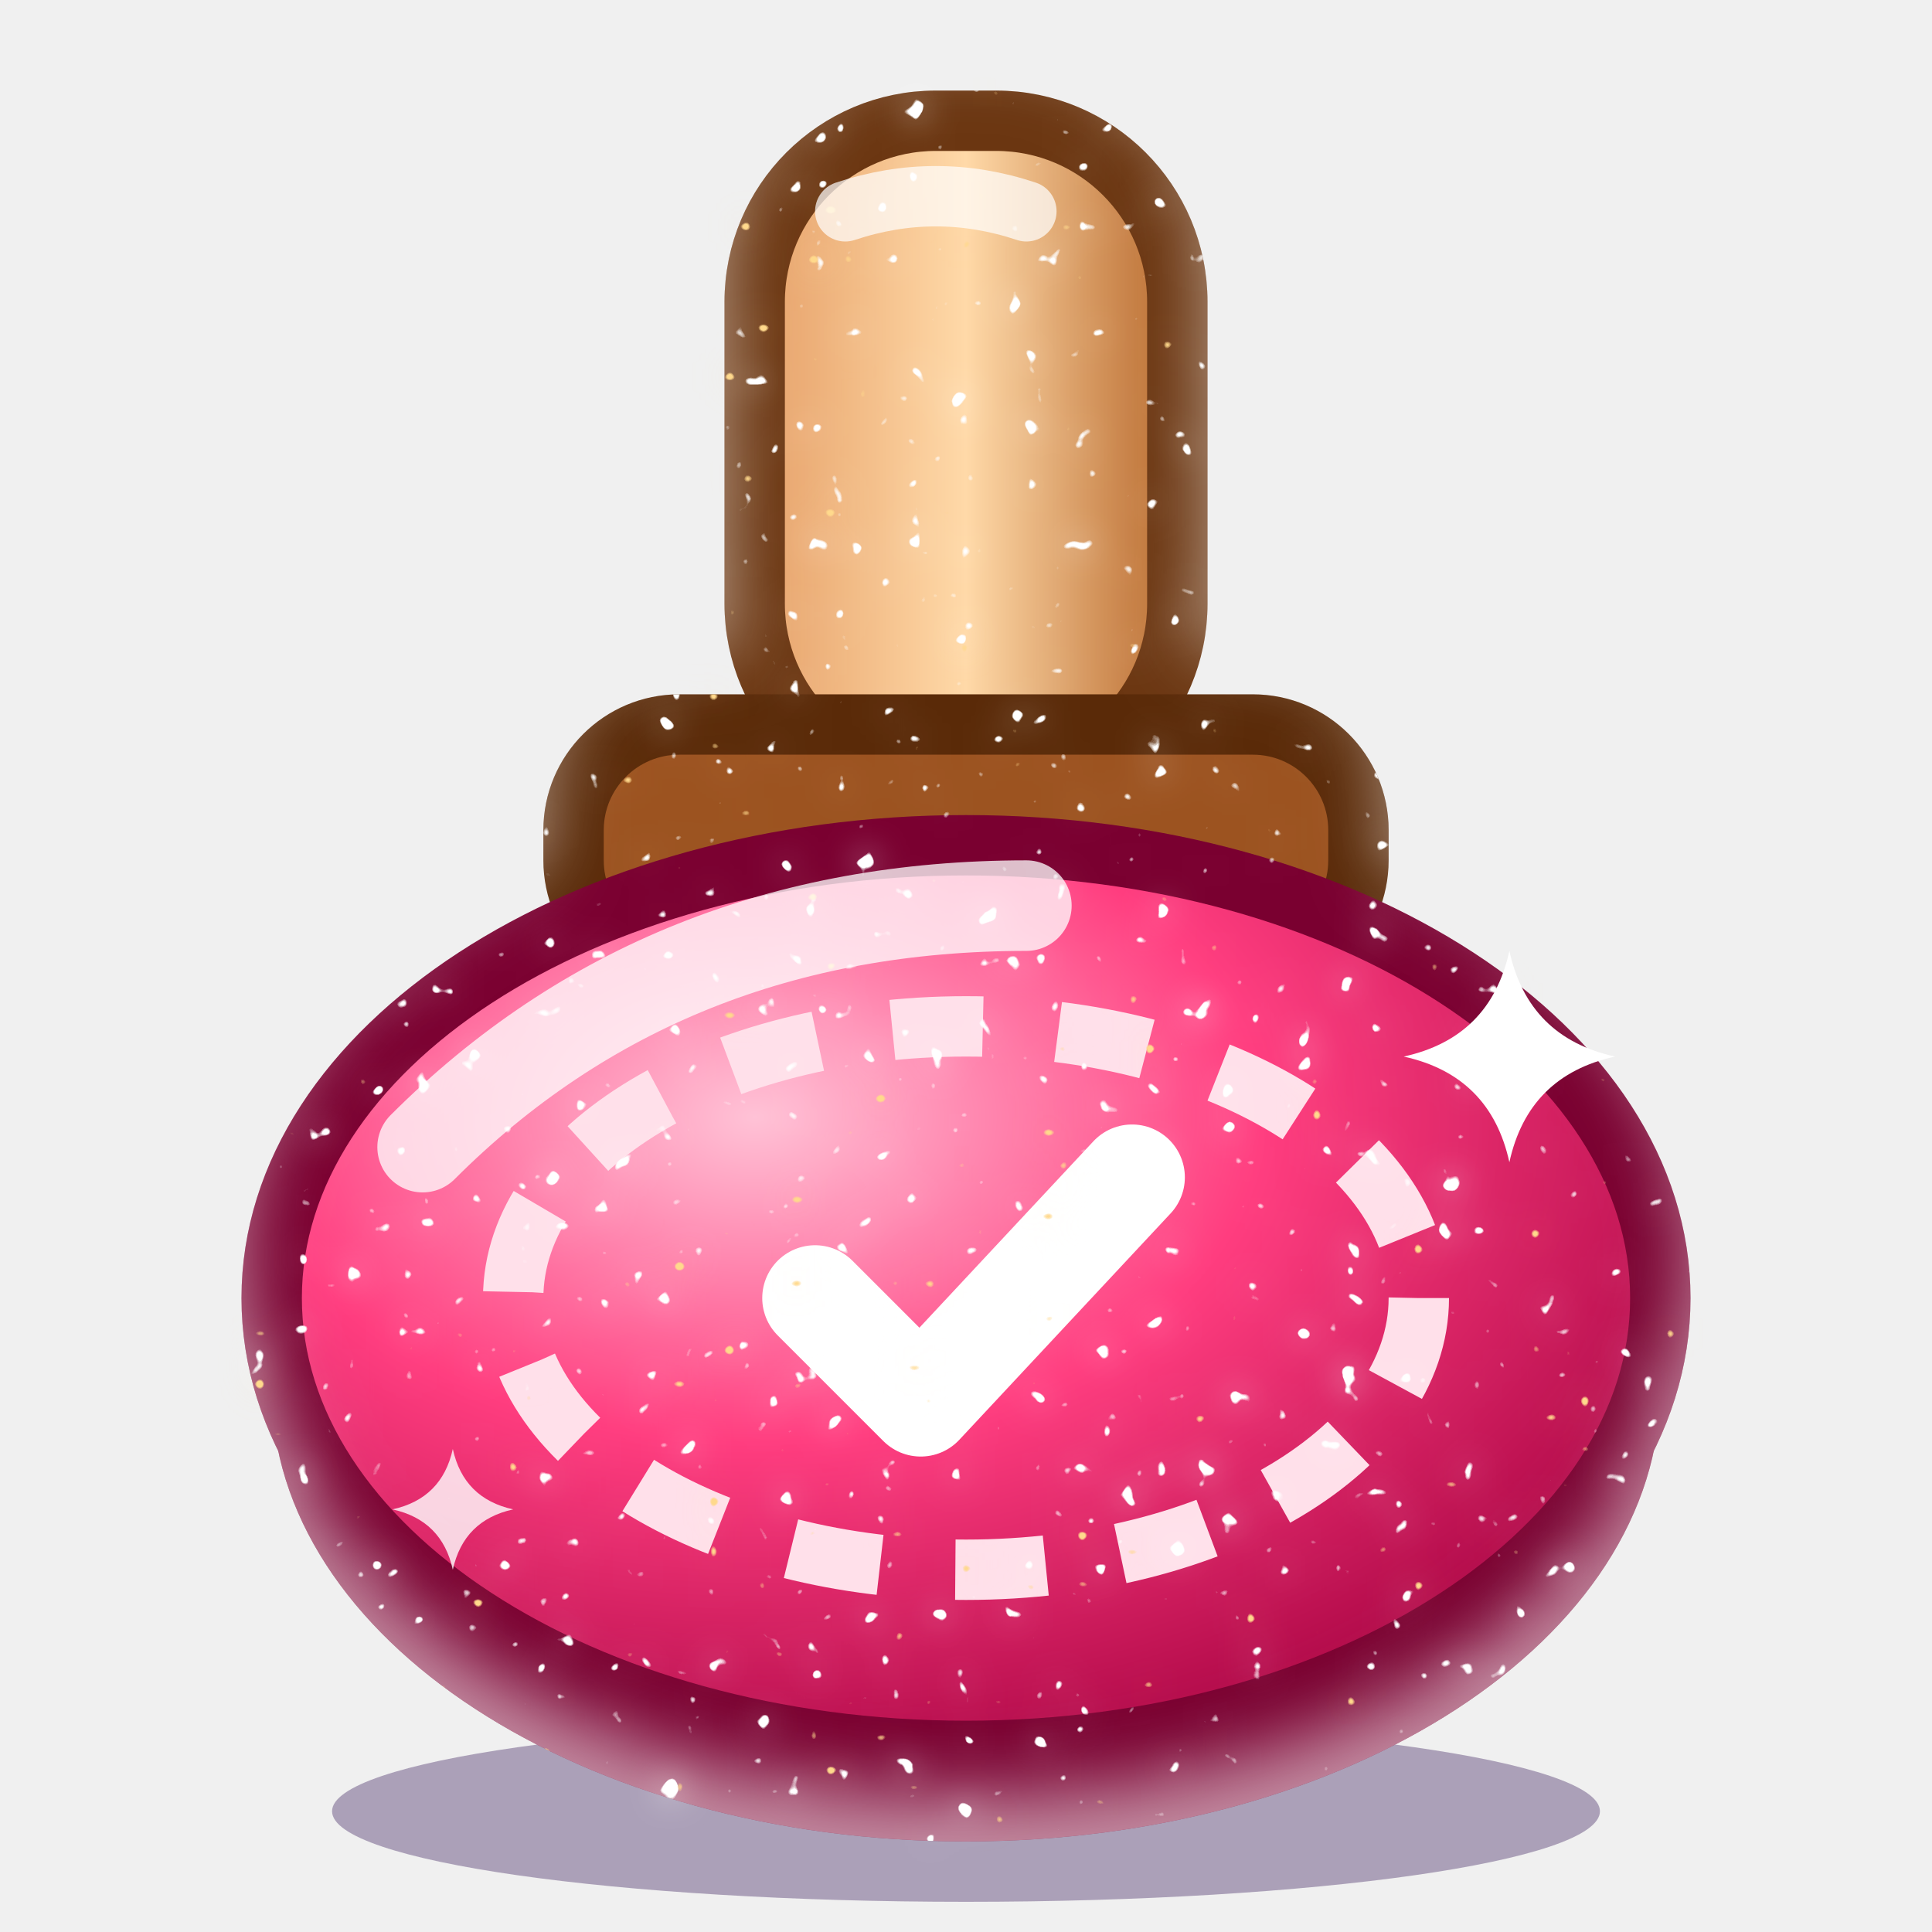
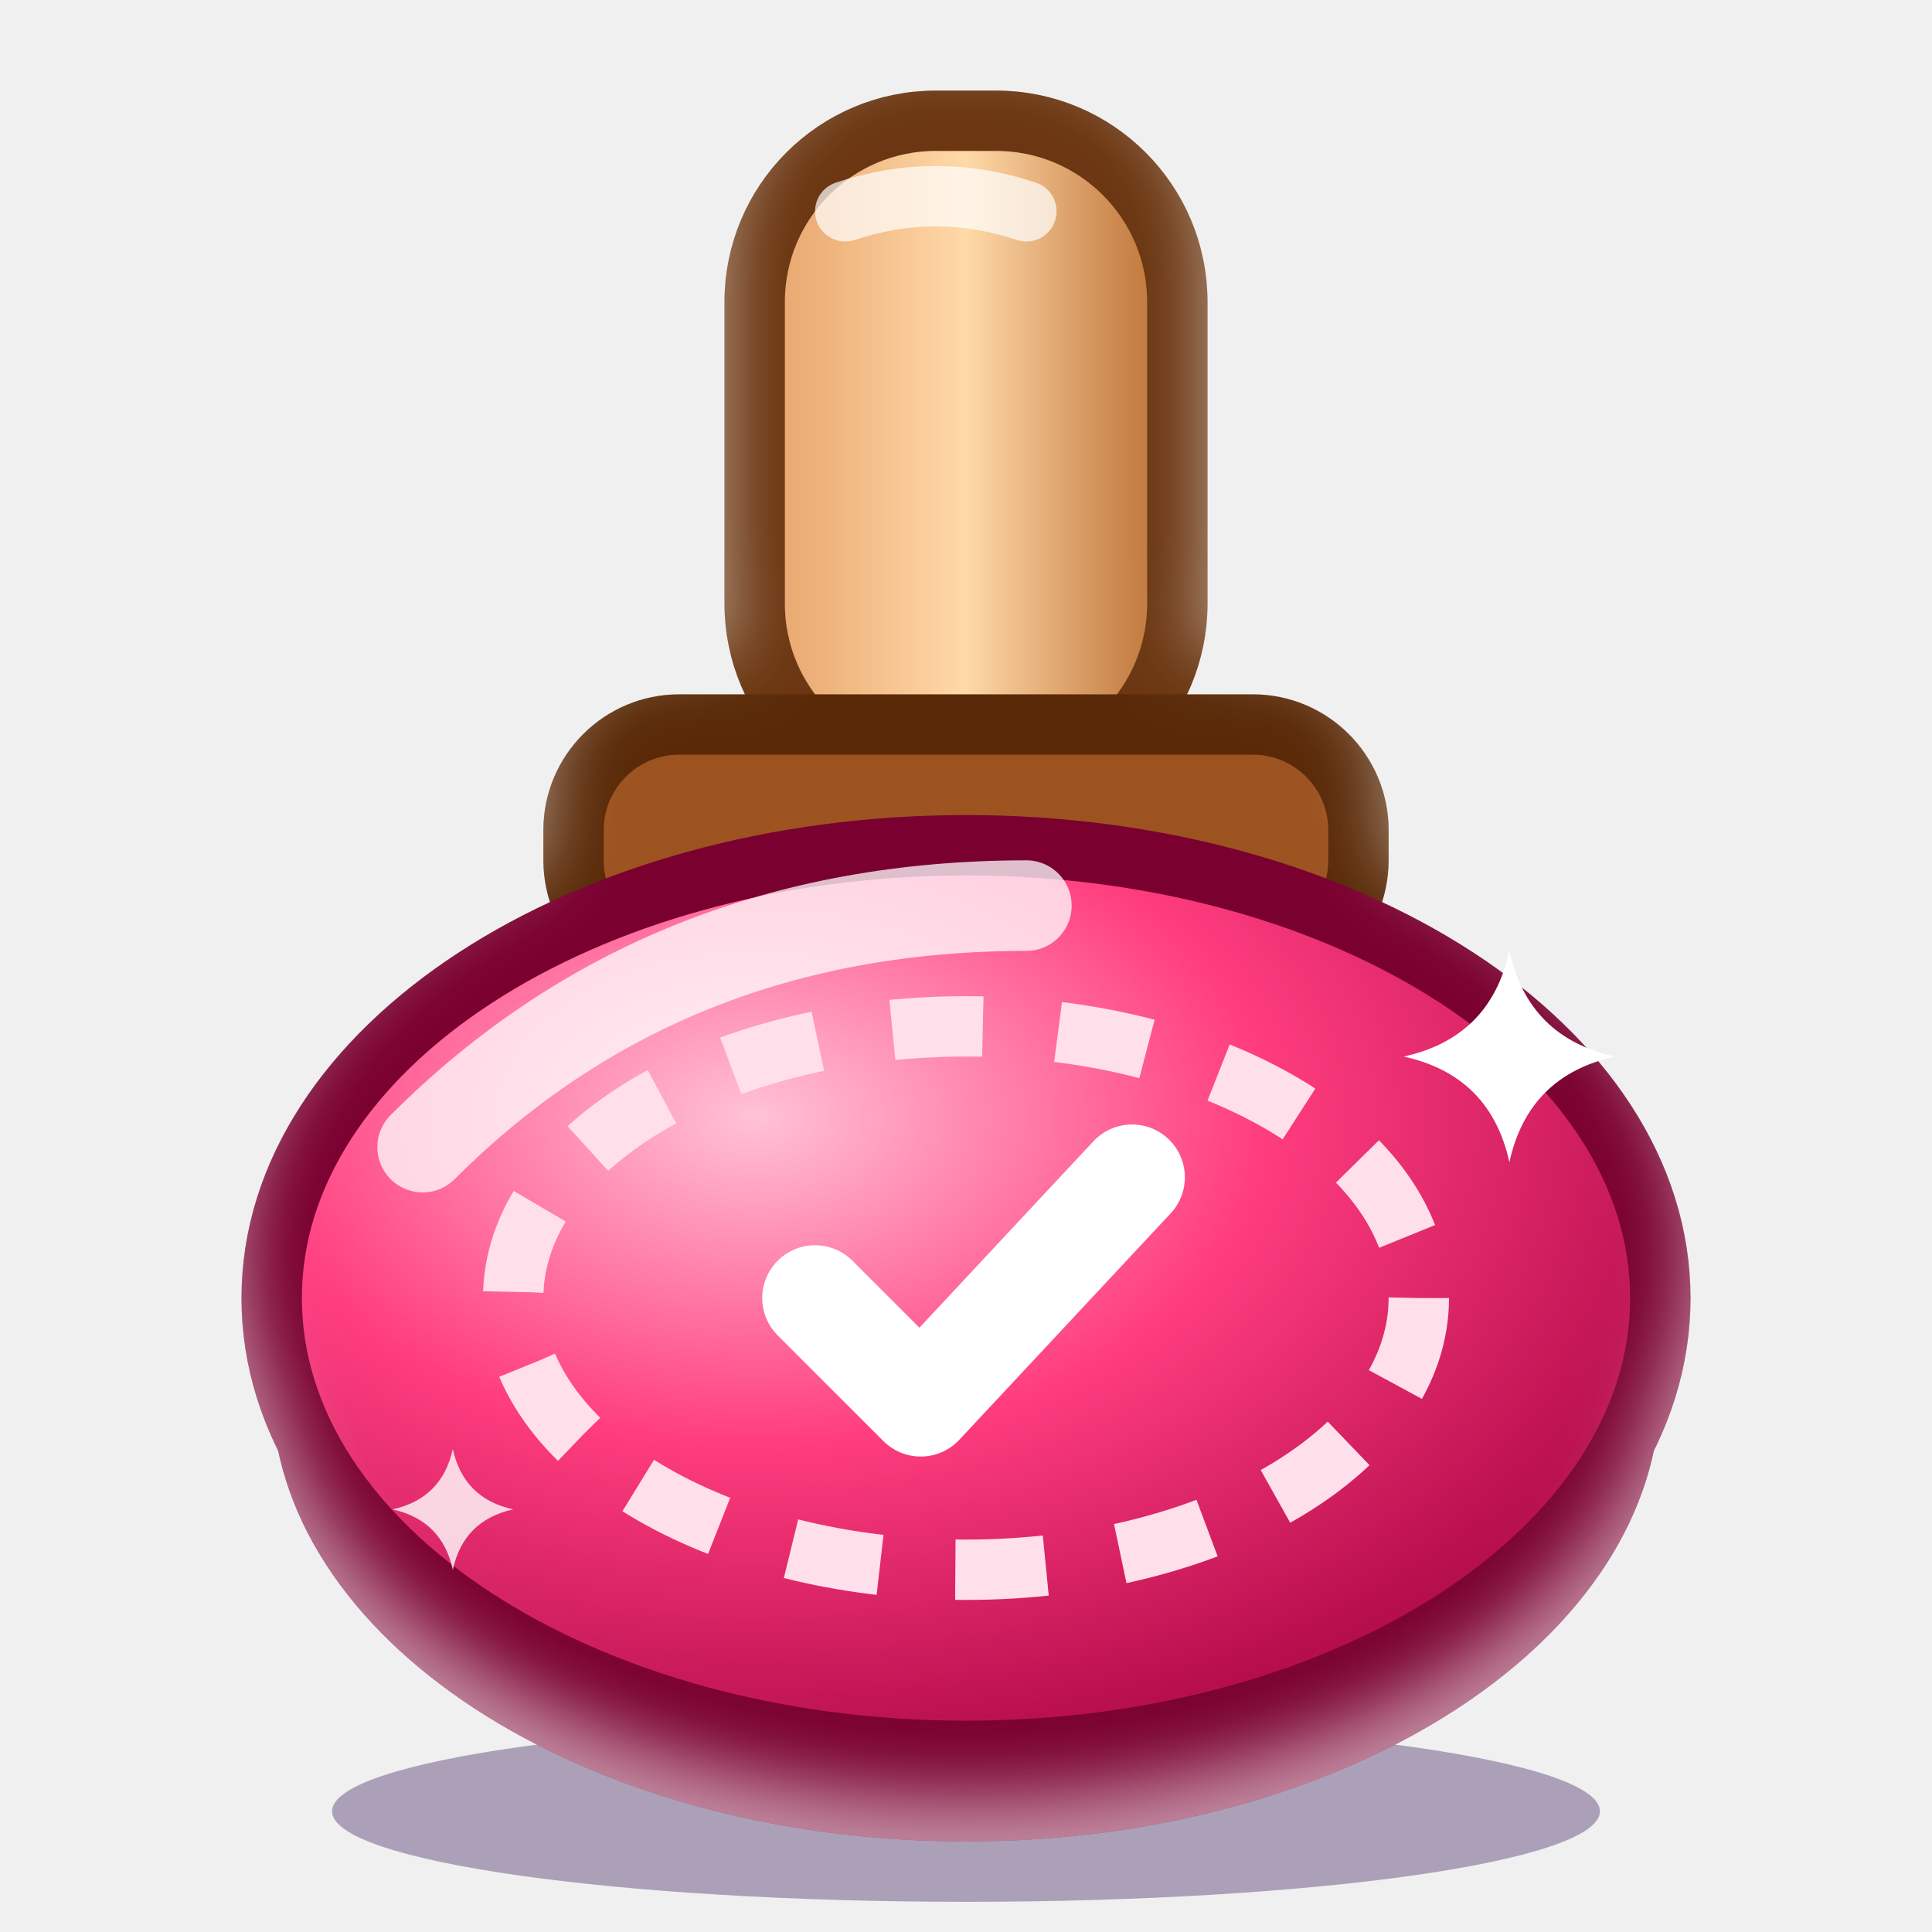
<svg xmlns="http://www.w3.org/2000/svg" viewBox="0 0 128 128">
  <defs>
    <filter id="gl" x="-10%" y="-10%" width="120%" height="120%" color-interpolation-filters="sRGB">
      <feTurbulence type="fractalNoise" baseFrequency=".62" numOctaves="2" seed="7" result="n" />
      <feColorMatrix in="n" type="matrix" values="0 0 0 0 1.000  0 0 0 0 1.000  0 0 0 0 1.000  0 0 0 22 -16.4" result="d" />
      <feComposite in="d" in2="SourceAlpha" operator="in" result="sp" />
      <feTurbulence type="fractalNoise" baseFrequency=".9" numOctaves="1" seed="47" result="n2" />
      <feColorMatrix in="n2" type="matrix" values="0 0 0 0 1  0 0 0 0 .85  0 0 0 0 .55  0 0 0 22 -16.9" result="d2" />
      <feComposite in="d2" in2="SourceAlpha" operator="in" result="sp2" />
      <feMerge result="spm">
        <feMergeNode in="sp" />
        <feMergeNode in="sp2" />
      </feMerge>
      <feGaussianBlur in="spm" stdDeviation="1.1" result="spb" />
      <feGaussianBlur in="SourceAlpha" stdDeviation="2.4" result="bl" />
      <feOffset in="bl" dx="0" dy="-3" result="up" />
      <feComposite in="SourceAlpha" in2="up" operator="out" result="rim" />
      <feFlood flood-color="#ffffff" flood-opacity=".55" />
      <feComposite in2="rim" operator="in" result="rimlight" />
      <feMerge>
        <feMergeNode in="SourceGraphic" />
        <feMergeNode in="rimlight" />
-         <feMergeNode in="spb" />
-         <feMergeNode in="spm" />
      </feMerge>
    </filter>
    <radialGradient id="r" cx=".35" cy=".3" r=".8">
      <stop offset="0" stop-color="#ffc2d6" />
      <stop offset=".45" stop-color="#ff3d7f" />
      <stop offset="1" stop-color="#a3003f" />
    </radialGradient>
    <linearGradient id="w" x1="0" y1="0" x2="1" y2="0">
      <stop offset="0" stop-color="#e6a067" />
      <stop offset=".5" stop-color="#ffd9a8" />
      <stop offset="1" stop-color="#b8692c" />
    </linearGradient>
  </defs>
  <ellipse cx="64" cy="120" rx="42" ry="6" fill="#2a0b4f" opacity=".35" />
  <g filter="url(#gl)">
    <rect x="50" y="8" width="28" height="44" rx="12" fill="url(#w)" stroke="#6b3611" stroke-width="4" />
    <rect x="38" y="48" width="52" height="16" rx="7" fill="#9c5320" stroke="#5a2a08" stroke-width="4" />
    <ellipse cx="64" cy="92" rx="46" ry="30" fill="#7a0030" />
    <ellipse cx="64" cy="86" rx="46" ry="30" fill="url(#r)" stroke="#7a0030" stroke-width="4" />
    <ellipse cx="64" cy="86" rx="30" ry="18" fill="none" stroke="#ffe0ea" stroke-width="4" stroke-dasharray="6 5" />
    <path d="M54 86l7 7 14-15" fill="none" stroke="#fff" stroke-width="7" stroke-linecap="round" stroke-linejoin="round" />
  </g>
  <path d="M28 76q16-16 40-16" fill="none" stroke="#fff" stroke-width="6" stroke-linecap="round" opacity=".75" />
  <path d="M56 14q6-2 12 0" fill="none" stroke="#fff" stroke-width="4" stroke-linecap="round" opacity=".7" />
  <path d="M100 63Q101.26 68.74 107 70Q101.26 71.26 100 77Q98.74 71.26 93 70Q98.74 68.74 100 63z" fill="#fff" opacity="1.0" />
  <path d="M30 96Q30.72 99.28 34 100Q30.72 100.72 30 104Q29.28 100.72 26 100Q29.28 99.28 30 96z" fill="#fff" opacity="0.8" />
</svg>
